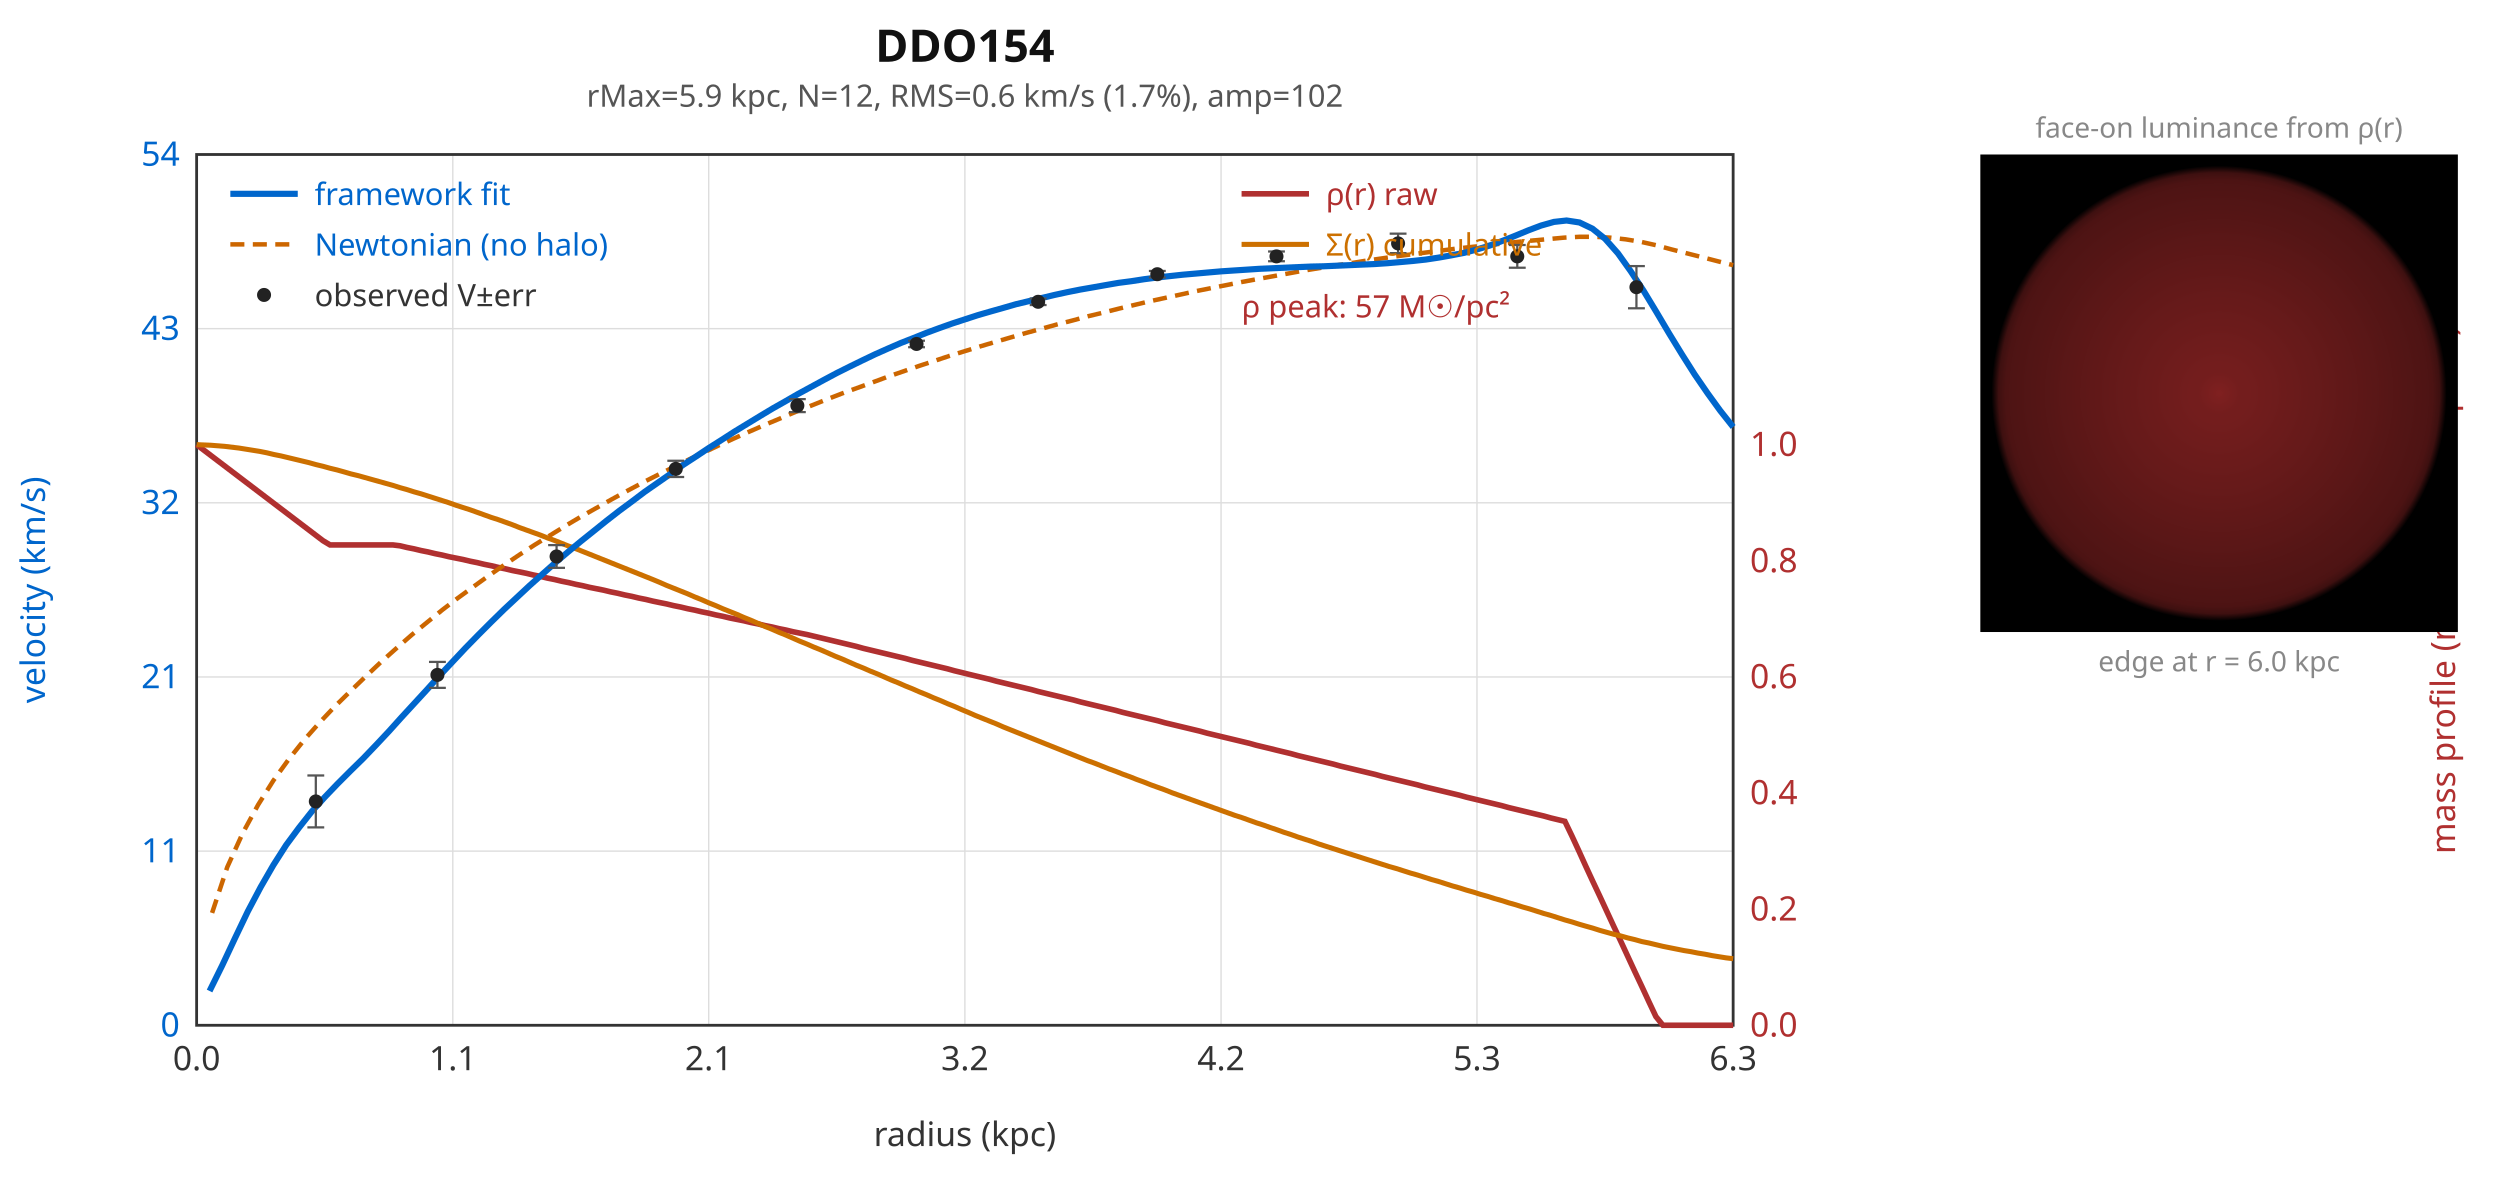
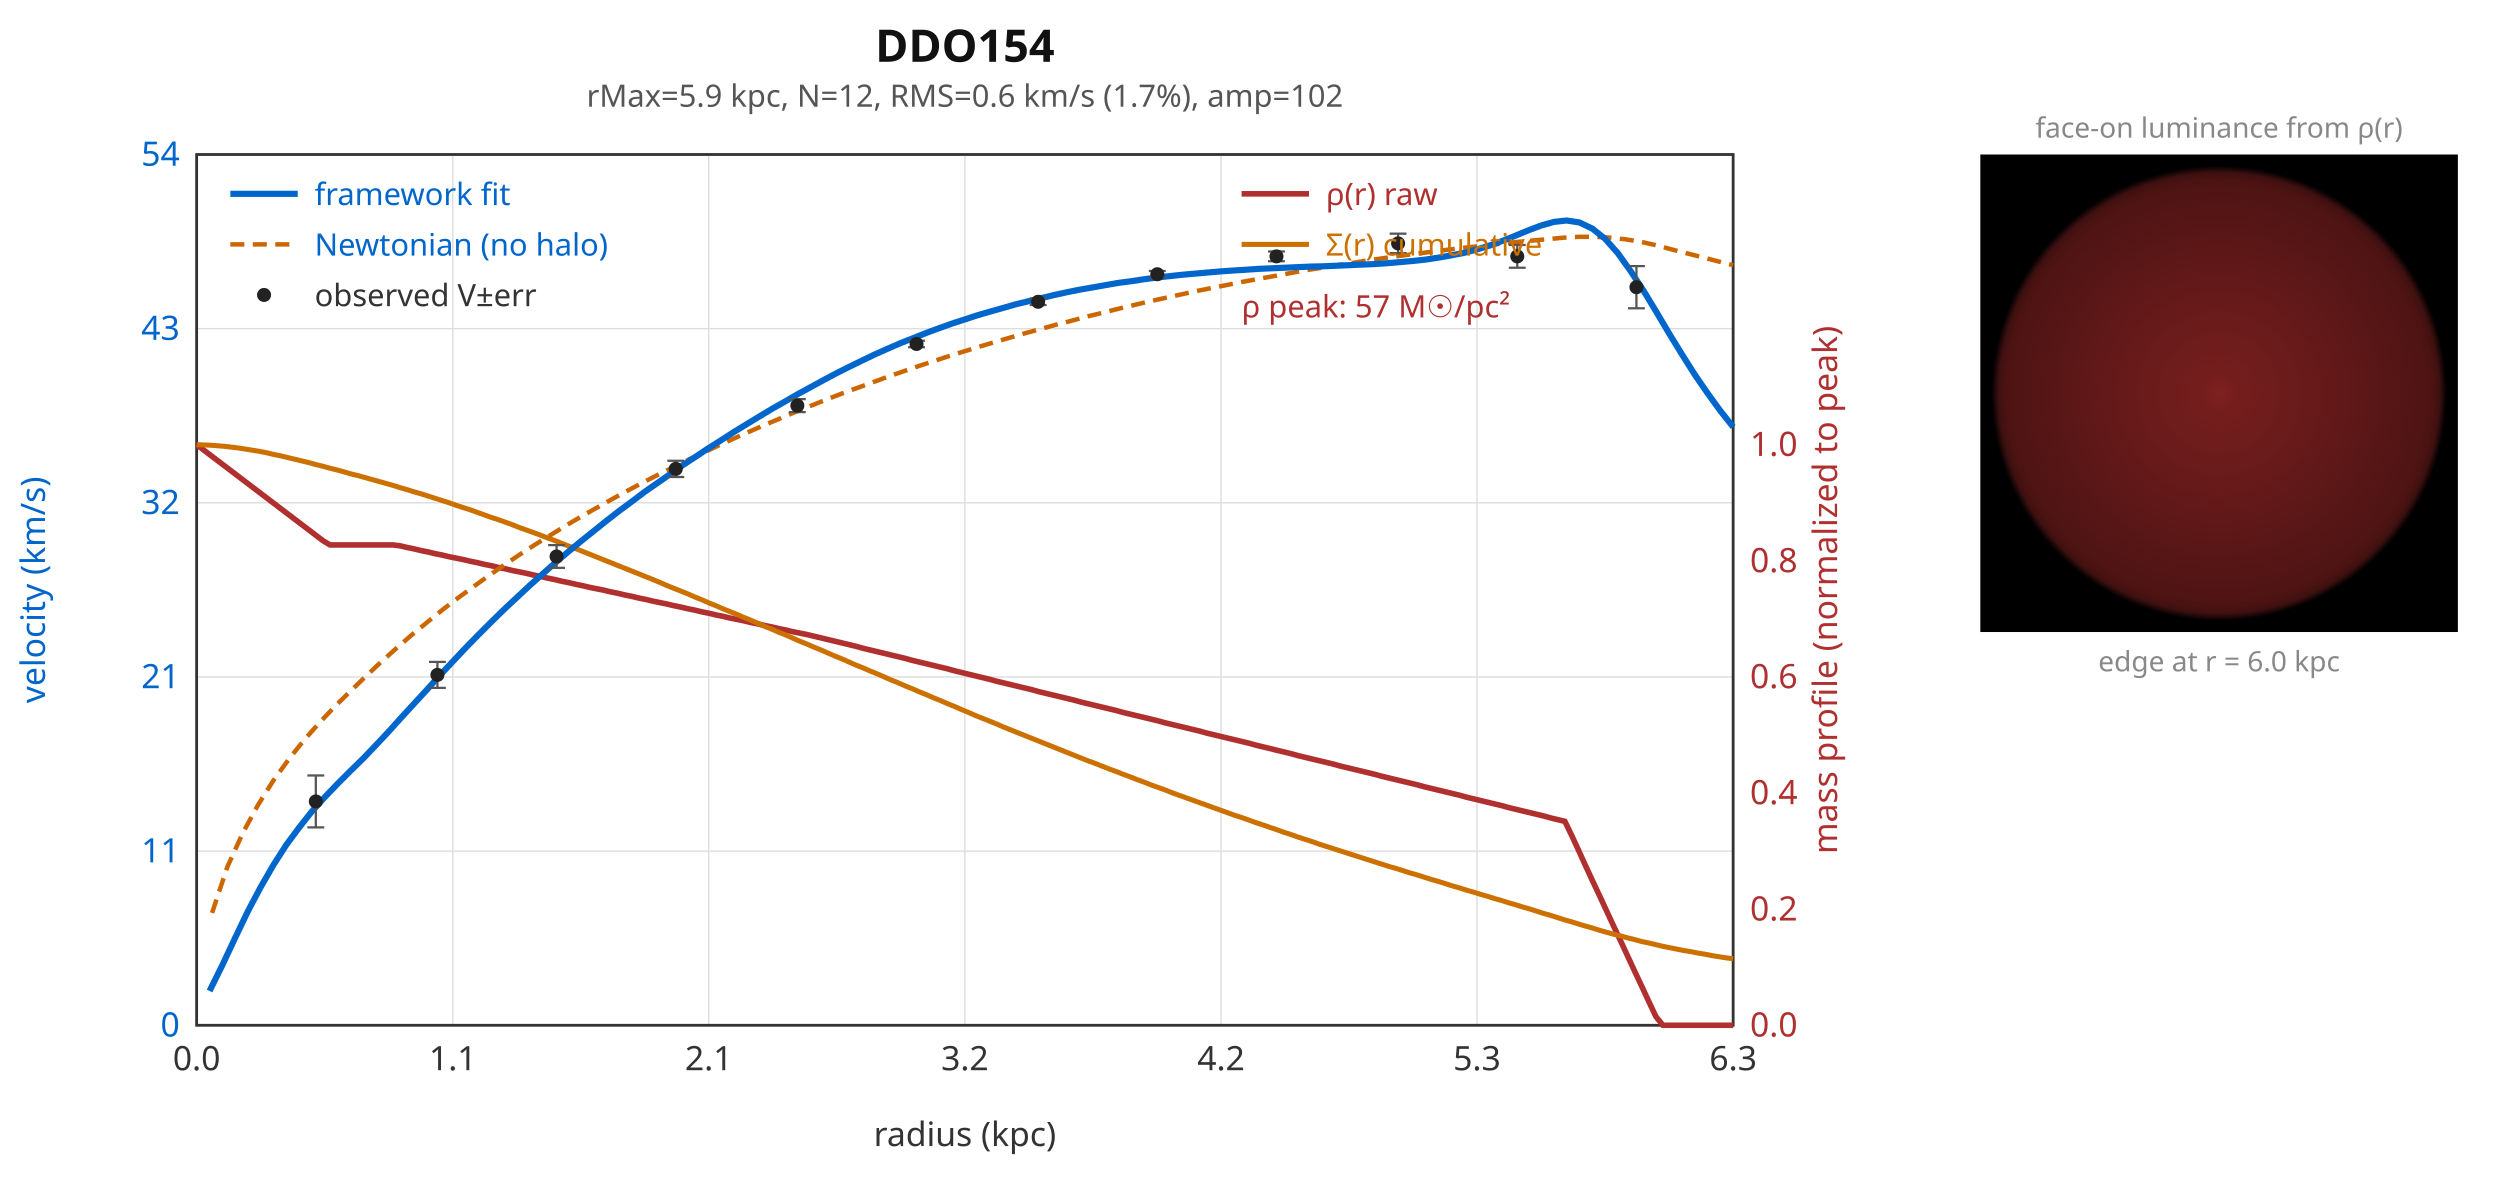
<svg xmlns="http://www.w3.org/2000/svg" viewBox="0 0 890 420" width="890" height="420" font-family="sans-serif" font-size="12">
  <style>
  .ax { stroke: #333; stroke-width: 1; fill: none; }
  .grid { stroke: #ddd; stroke-width: 0.5; fill: none; }
  .lbl { fill: #333; }
  .lbl-l { fill: #0066cc; }
  .lbl-r { fill: #b03030; }
  .obs { fill: #222; }
  .err { stroke: #555; stroke-width: 0.8; fill: none; }
  .fw { stroke: #0066cc; stroke-width: 2.2; fill: none; }
  .nt { stroke: #cc6600; stroke-width: 1.6; fill: none; stroke-dasharray: 5,3; }
  .lbl-s { fill: #cc7000; }
  .rho { stroke: #b03030; stroke-width: 2.0; fill: none; }
  .sig { stroke: #cc7000; stroke-width: 1.8; fill: none; }
  .title { fill: #111; font-size: 16px; font-weight: 600; }
  .subtitle { fill: #555; font-size: 11px; }
  .preview-bg { fill: #000; }
  .preview-lbl { fill: #888; font-size: 10px; }
  .legend { font-size: 11px; }
</style>
  <text x="343.5" y="22" text-anchor="middle" class="title">DDO154</text>
  <text x="343.5" y="38" text-anchor="middle" class="subtitle">rMax=5.9 kpc, N=12, RMS=0.6 km/s (1.7%), amp=102</text>
  <line x1="70" y1="365.0" x2="617" y2="365.0" class="grid" />
  <text x="64" y="369.0" text-anchor="end" class="lbl-l">0</text>
  <line x1="70" y1="303.0" x2="617" y2="303.0" class="grid" />
  <text x="64" y="307.0" text-anchor="end" class="lbl-l">11</text>
  <line x1="70" y1="241.0" x2="617" y2="241.0" class="grid" />
  <text x="64" y="245.0" text-anchor="end" class="lbl-l">21</text>
  <line x1="70" y1="179.0" x2="617" y2="179.0" class="grid" />
  <text x="64" y="183.0" text-anchor="end" class="lbl-l">32</text>
  <line x1="70" y1="117.0" x2="617" y2="117.0" class="grid" />
  <text x="64" y="121.0" text-anchor="end" class="lbl-l">43</text>
  <line x1="70" y1="55.0" x2="617" y2="55.0" class="grid" />
  <text x="64" y="59.0" text-anchor="end" class="lbl-l">54</text>
  <text x="623" y="369.0" text-anchor="start" class="lbl-r">0.0</text>
  <text x="623" y="327.7" text-anchor="start" class="lbl-r">0.2</text>
  <text x="623" y="286.3" text-anchor="start" class="lbl-r">0.4</text>
  <text x="623" y="245.0" text-anchor="start" class="lbl-r">0.6</text>
  <text x="623" y="203.7" text-anchor="start" class="lbl-r">0.8</text>
  <text x="623" y="162.3" text-anchor="start" class="lbl-r">1.0</text>
  <line x1="70.0" y1="55" x2="70.0" y2="365" class="grid" />
  <text x="70.0" y="381" text-anchor="middle" class="lbl">0.0</text>
  <line x1="161.2" y1="55" x2="161.2" y2="365" class="grid" />
  <text x="161.2" y="381" text-anchor="middle" class="lbl">1.1</text>
  <line x1="252.3" y1="55" x2="252.3" y2="365" class="grid" />
  <text x="252.3" y="381" text-anchor="middle" class="lbl">2.1</text>
  <line x1="343.5" y1="55" x2="343.5" y2="365" class="grid" />
  <text x="343.5" y="381" text-anchor="middle" class="lbl">3.2</text>
  <line x1="434.7" y1="55" x2="434.7" y2="365" class="grid" />
  <text x="434.7" y="381" text-anchor="middle" class="lbl">4.2</text>
  <line x1="525.8" y1="55" x2="525.8" y2="365" class="grid" />
  <text x="525.8" y="381" text-anchor="middle" class="lbl">5.3</text>
  <line x1="617.0" y1="55" x2="617.0" y2="365" class="grid" />
  <text x="617.0" y="381" text-anchor="middle" class="lbl">6.3</text>
  <text x="343.5" y="408" text-anchor="middle" class="lbl">radius (kpc)</text>
  <text x="16" y="210" text-anchor="middle" class="lbl-l" transform="rotate(-90, 16, 210)">velocity (km/s)</text>
-   <text x="874" y="210" text-anchor="middle" class="lbl-r" transform="rotate(-90, 874, 210)">mass profile (normalized to peak)</text>
+   <text x="654" y="210" text-anchor="middle" class="lbl-r" transform="rotate(-90, 654, 210)">mass profile (normalized to peak)</text>
  <rect x="70" y="55" width="547" height="310" class="ax" />
  <path d="M 70.0,158.3 L 72.5,160.2 L 75.0,162.1 L 77.5,164.0 L 80.0,165.9 L 82.5,167.8 L 85.0,169.7 L 87.5,171.6 L 90.0,173.5 L 92.5,175.4 L 95.0,177.3 L 97.5,179.2 L 100.0,181.1 L 102.5,183.0 L 105.0,184.9 L 107.5,186.8 L 110.0,188.7 L 112.5,190.6 L 115.0,192.5 L 117.5,194.0 L 120.0,194.0 L 122.5,194.0 L 124.9,194.0 L 127.4,194.0 L 129.9,194.0 L 132.4,194.0 L 134.9,194.0 L 137.4,194.0 L 139.9,194.0 L 142.4,194.3 L 144.9,194.9 L 147.4,195.4 L 149.9,196.0 L 152.4,196.5 L 154.9,197.1 L 157.4,197.6 L 159.9,198.2 L 162.4,198.7 L 164.9,199.2 L 167.4,199.8 L 169.9,200.3 L 172.4,200.9 L 174.9,201.4 L 177.4,202.0 L 179.9,202.5 L 182.4,203.1 L 184.9,203.6 L 187.4,204.1 L 189.9,204.7 L 192.4,205.2 L 194.9,205.8 L 197.4,206.3 L 199.9,206.9 L 202.4,207.4 L 204.9,208.0 L 207.4,208.5 L 209.9,209.1 L 212.4,209.6 L 214.9,210.1 L 217.4,210.7 L 219.9,211.2 L 222.4,211.8 L 224.9,212.3 L 227.4,212.9 L 229.9,213.4 L 232.4,214.0 L 234.8,214.5 L 237.3,215.0 L 239.8,215.6 L 242.3,216.1 L 244.8,216.7 L 247.3,217.2 L 249.8,217.8 L 252.3,218.3 L 254.8,218.9 L 257.3,219.4 L 259.8,220.0 L 262.3,220.5 L 264.8,221.0 L 267.3,221.6 L 269.8,222.1 L 272.3,222.7 L 274.8,223.2 L 277.3,223.8 L 279.8,224.3 L 282.3,224.9 L 284.8,225.4 L 287.3,225.9 L 289.8,226.5 L 292.3,227.1 L 294.8,227.7 L 297.3,228.3 L 299.8,228.9 L 302.3,229.5 L 304.8,230.1 L 307.3,230.8 L 309.8,231.4 L 312.3,232.0 L 314.8,232.6 L 317.3,233.2 L 319.8,233.8 L 322.3,234.4 L 324.8,235.1 L 327.3,235.7 L 329.8,236.3 L 332.3,236.9 L 334.8,237.5 L 337.3,238.1 L 339.8,238.8 L 342.3,239.4 L 344.7,240.0 L 347.2,240.6 L 349.7,241.2 L 352.2,241.8 L 354.7,242.5 L 357.2,243.1 L 359.7,243.7 L 362.2,244.3 L 364.7,244.9 L 367.2,245.5 L 369.7,246.2 L 372.2,246.8 L 374.7,247.4 L 377.2,248.0 L 379.7,248.6 L 382.2,249.2 L 384.7,249.9 L 387.2,250.5 L 389.7,251.1 L 392.2,251.7 L 394.7,252.3 L 397.2,252.9 L 399.7,253.6 L 402.2,254.2 L 404.7,254.8 L 407.2,255.4 L 409.7,256.0 L 412.2,256.6 L 414.7,257.3 L 417.2,257.9 L 419.7,258.5 L 422.2,259.1 L 424.7,259.7 L 427.2,260.3 L 429.7,261.0 L 432.2,261.6 L 434.7,262.2 L 437.2,262.8 L 439.7,263.4 L 442.2,264.0 L 444.7,264.6 L 447.2,265.3 L 449.7,265.9 L 452.2,266.5 L 454.6,267.1 L 457.1,267.7 L 459.6,268.3 L 462.1,269.0 L 464.6,269.6 L 467.1,270.2 L 469.6,270.8 L 472.1,271.4 L 474.6,272.0 L 477.1,272.7 L 479.6,273.3 L 482.1,273.9 L 484.6,274.5 L 487.1,275.1 L 489.6,275.7 L 492.1,276.4 L 494.6,277.0 L 497.1,277.6 L 499.6,278.2 L 502.1,278.8 L 504.6,279.4 L 507.1,280.1 L 509.6,280.7 L 512.1,281.3 L 514.6,281.9 L 517.1,282.5 L 519.6,283.1 L 522.1,283.8 L 524.6,284.4 L 527.1,285.0 L 529.6,285.6 L 532.1,286.2 L 534.6,286.8 L 537.1,287.5 L 539.6,288.1 L 542.1,288.7 L 544.6,289.3 L 547.1,289.9 L 549.6,290.5 L 552.1,291.2 L 554.6,291.8 L 557.1,292.4 L 559.6,297.6 L 562.1,303.0 L 564.5,308.3 L 567.0,313.7 L 569.5,319.0 L 572.0,324.4 L 574.5,329.8 L 577.0,335.1 L 579.5,340.5 L 582.0,345.9 L 584.5,351.2 L 587.0,356.6 L 589.5,361.9 L 592.0,365.0 L 594.5,365.0 L 597.0,365.0 L 599.5,365.0 L 602.0,365.0 L 604.5,365.0 L 607.0,365.0 L 609.5,365.0 L 612.0,365.0 L 614.5,365.0 L 617.0,365.0" class="rho" />
  <path d="M 70.0,158.3 L 72.5,158.4 L 75.0,158.5 L 77.5,158.7 L 80.0,158.9 L 82.5,159.2 L 85.0,159.5 L 87.5,159.9 L 90.0,160.3 L 92.5,160.7 L 95.0,161.2 L 97.5,161.8 L 100.0,162.3 L 102.5,162.9 L 105.0,163.5 L 107.5,164.1 L 110.0,164.7 L 112.5,165.4 L 115.0,166.0 L 117.5,166.7 L 120.0,167.3 L 122.5,168.0 L 124.9,168.7 L 127.4,169.3 L 129.9,170.0 L 132.4,170.7 L 134.9,171.4 L 137.4,172.1 L 139.9,172.8 L 142.4,173.6 L 144.9,174.3 L 147.4,175.1 L 149.9,175.8 L 152.4,176.6 L 154.9,177.4 L 157.4,178.2 L 159.9,179.0 L 162.4,179.9 L 164.9,180.7 L 167.4,181.5 L 169.9,182.4 L 172.4,183.3 L 174.9,184.2 L 177.4,185.0 L 179.9,185.9 L 182.4,186.8 L 184.9,187.8 L 187.4,188.7 L 189.9,189.6 L 192.4,190.5 L 194.9,191.5 L 197.4,192.4 L 199.9,193.4 L 202.4,194.4 L 204.9,195.3 L 207.4,196.3 L 209.9,197.3 L 212.4,198.3 L 214.9,199.3 L 217.4,200.3 L 219.9,201.3 L 222.4,202.3 L 224.9,203.3 L 227.4,204.3 L 229.9,205.3 L 232.4,206.3 L 234.8,207.3 L 237.3,208.4 L 239.8,209.4 L 242.3,210.4 L 244.8,211.4 L 247.3,212.5 L 249.8,213.5 L 252.3,214.6 L 254.8,215.6 L 257.3,216.7 L 259.8,217.7 L 262.3,218.7 L 264.8,219.8 L 267.3,220.8 L 269.8,221.9 L 272.3,223.0 L 274.8,224.0 L 277.3,225.1 L 279.8,226.1 L 282.3,227.2 L 284.8,228.3 L 287.3,229.3 L 289.8,230.4 L 292.3,231.4 L 294.8,232.5 L 297.3,233.6 L 299.8,234.6 L 302.3,235.7 L 304.8,236.8 L 307.3,237.8 L 309.8,238.9 L 312.3,239.9 L 314.8,241.0 L 317.3,242.1 L 319.8,243.1 L 322.3,244.2 L 324.8,245.2 L 327.3,246.3 L 329.8,247.3 L 332.3,248.4 L 334.8,249.4 L 337.3,250.5 L 339.8,251.5 L 342.3,252.6 L 344.7,253.6 L 347.2,254.7 L 349.7,255.7 L 352.2,256.7 L 354.7,257.7 L 357.2,258.8 L 359.7,259.8 L 362.2,260.8 L 364.7,261.8 L 367.2,262.8 L 369.7,263.8 L 372.2,264.8 L 374.7,265.8 L 377.2,266.8 L 379.7,267.8 L 382.2,268.8 L 384.7,269.8 L 387.2,270.8 L 389.7,271.7 L 392.2,272.7 L 394.7,273.7 L 397.2,274.6 L 399.7,275.6 L 402.2,276.5 L 404.7,277.5 L 407.2,278.4 L 409.7,279.4 L 412.2,280.3 L 414.7,281.2 L 417.2,282.2 L 419.7,283.1 L 422.2,284.0 L 424.7,284.9 L 427.2,285.8 L 429.7,286.7 L 432.2,287.6 L 434.7,288.5 L 437.2,289.4 L 439.7,290.3 L 442.2,291.1 L 444.7,292.0 L 447.2,292.9 L 449.7,293.7 L 452.2,294.6 L 454.6,295.4 L 457.1,296.3 L 459.6,297.1 L 462.1,298.0 L 464.6,298.8 L 467.1,299.6 L 469.6,300.5 L 472.1,301.3 L 474.6,302.1 L 477.1,302.9 L 479.6,303.7 L 482.1,304.5 L 484.6,305.3 L 487.1,306.1 L 489.6,306.9 L 492.1,307.7 L 494.6,308.5 L 497.1,309.2 L 499.6,310.0 L 502.1,310.8 L 504.6,311.5 L 507.1,312.3 L 509.6,313.1 L 512.1,313.8 L 514.6,314.6 L 517.1,315.4 L 519.6,316.1 L 522.1,316.9 L 524.6,317.6 L 527.1,318.4 L 529.6,319.1 L 532.1,319.9 L 534.6,320.6 L 537.1,321.4 L 539.6,322.1 L 542.1,322.9 L 544.6,323.6 L 547.1,324.4 L 549.6,325.2 L 552.1,325.9 L 554.6,326.7 L 557.1,327.5 L 559.6,328.2 L 562.1,329.0 L 564.5,329.7 L 567.0,330.4 L 569.5,331.2 L 572.0,331.9 L 574.5,332.6 L 577.0,333.2 L 579.5,333.9 L 582.0,334.5 L 584.5,335.2 L 587.0,335.7 L 589.5,336.3 L 592.0,336.9 L 594.5,337.4 L 597.0,337.9 L 599.5,338.4 L 602.0,338.8 L 604.5,339.3 L 607.0,339.7 L 609.5,340.2 L 612.0,340.6 L 614.5,341.0 L 617.0,341.3" class="sig" />
  <path d="M 75.5,325.0 L 80.9,308.7 L 86.4,296.6 L 91.9,286.5 L 97.3,277.9 L 102.8,270.3 L 108.3,263.4 L 113.8,257.2 L 119.2,251.5 L 124.7,246.1 L 130.2,240.8 L 135.6,235.7 L 141.1,230.8 L 146.6,226.0 L 152.1,221.5 L 157.5,217.1 L 163.0,212.9 L 168.5,208.9 L 173.9,205.0 L 179.4,201.2 L 184.9,197.5 L 190.3,194.0 L 195.8,190.6 L 201.3,187.2 L 206.7,184.0 L 212.2,180.9 L 217.7,177.8 L 223.2,174.8 L 228.6,171.9 L 234.1,169.1 L 239.6,166.4 L 245.0,163.7 L 250.5,161.1 L 256.0,158.5 L 261.5,156.0 L 266.9,153.6 L 272.4,151.2 L 277.9,148.9 L 283.3,146.6 L 288.8,144.4 L 294.3,142.2 L 299.7,140.1 L 305.2,138.1 L 310.7,136.1 L 316.1,134.1 L 321.6,132.2 L 327.1,130.3 L 332.6,128.5 L 338.0,126.7 L 343.5,125.0 L 349.0,123.3 L 354.4,121.7 L 359.9,120.1 L 365.4,118.5 L 370.9,117.0 L 376.3,115.5 L 381.8,114.1 L 387.3,112.6 L 392.7,111.3 L 398.2,109.9 L 403.7,108.6 L 409.1,107.3 L 414.6,106.1 L 420.1,104.9 L 425.5,103.7 L 431.0,102.6 L 436.5,101.5 L 442.0,100.4 L 447.4,99.4 L 452.9,98.4 L 458.4,97.4 L 463.8,96.4 L 469.3,95.5 L 474.8,94.6 L 480.3,93.8 L 485.7,92.9 L 491.2,92.1 L 496.7,91.3 L 502.1,90.6 L 507.6,89.9 L 513.1,89.2 L 518.5,88.5 L 524.0,87.9 L 529.5,87.3 L 535.0,86.7 L 540.4,86.1 L 545.9,85.6 L 551.4,85.1 L 556.8,84.6 L 562.3,84.3 L 567.8,84.3 L 573.2,84.6 L 578.7,85.2 L 584.2,86.1 L 589.6,87.3 L 595.1,88.8 L 600.6,90.2 L 606.1,91.6 L 611.5,93.0 L 617.0,94.4" class="nt" />
  <path d="M 74.6,352.8 L 79.1,343.7 L 83.7,333.9 L 88.2,324.5 L 92.8,315.8 L 97.3,308.0 L 101.9,300.8 L 106.5,294.6 L 111.0,288.9 L 115.6,283.8 L 120.1,279.1 L 124.7,274.5 L 129.3,270.0 L 133.8,265.3 L 138.4,260.4 L 142.9,255.4 L 147.5,250.4 L 152.1,245.4 L 156.6,240.4 L 161.2,235.5 L 165.7,230.7 L 170.3,226.0 L 174.8,221.5 L 179.4,217.0 L 184.0,212.7 L 188.5,208.5 L 193.1,204.4 L 197.6,200.4 L 202.2,196.5 L 206.8,192.7 L 211.3,189.1 L 215.9,185.4 L 220.4,181.9 L 225.0,178.5 L 229.5,175.1 L 234.1,171.9 L 238.7,168.7 L 243.2,165.5 L 247.8,162.5 L 252.3,159.5 L 256.9,156.6 L 261.4,153.7 L 266.0,150.9 L 270.6,148.1 L 275.1,145.4 L 279.7,142.8 L 284.2,140.2 L 288.8,137.7 L 293.4,135.2 L 297.9,132.8 L 302.5,130.5 L 307.0,128.3 L 311.6,126.1 L 316.1,124.1 L 320.7,122.1 L 325.3,120.3 L 329.8,118.5 L 334.4,116.8 L 338.9,115.2 L 343.5,113.7 L 348.1,112.2 L 352.6,110.9 L 357.2,109.6 L 361.7,108.3 L 366.3,107.2 L 370.8,106.1 L 375.4,105.0 L 380.0,104.0 L 384.5,103.1 L 389.1,102.3 L 393.6,101.5 L 398.2,100.7 L 402.8,100.1 L 407.3,99.4 L 411.9,98.8 L 416.4,98.3 L 421.0,97.8 L 425.6,97.4 L 430.1,97.0 L 434.7,96.6 L 439.2,96.3 L 443.8,96.0 L 448.3,95.7 L 452.9,95.5 L 457.5,95.3 L 462.0,95.1 L 466.6,94.9 L 471.1,94.8 L 475.7,94.6 L 480.3,94.4 L 484.8,94.2 L 489.4,94.0 L 493.9,93.7 L 498.5,93.3 L 503.0,92.9 L 507.6,92.4 L 512.2,91.7 L 516.7,90.9 L 521.3,90.0 L 525.8,88.8 L 530.4,87.4 L 535.0,85.7 L 539.5,83.9 L 544.1,82.0 L 548.6,80.3 L 553.2,79.0 L 557.7,78.5 L 562.3,79.2 L 566.9,81.4 L 571.4,85.0 L 576.0,90.2 L 580.5,96.5 L 585.1,103.5 L 589.7,111.1 L 594.2,118.7 L 598.8,126.2 L 603.3,133.3 L 607.9,140.0 L 612.4,146.2 L 617.0,152.0" class="fw" />
  <line x1="112.43" y1="276.07" x2="112.43" y2="294.55" class="err" />
  <line x1="109.43" y1="276.07" x2="115.43" y2="276.07" class="err" />
  <line x1="109.43" y1="294.55" x2="115.43" y2="294.55" class="err" />
  <circle cx="112.43" cy="285.31" r="2.5" class="obs" />
  <line x1="155.72" y1="235.64" x2="155.72" y2="244.88" class="err" />
  <line x1="152.72" y1="235.64" x2="158.72" y2="235.64" class="err" />
  <line x1="152.72" y1="244.88" x2="158.72" y2="244.88" class="err" />
  <circle cx="155.72" cy="240.26" r="2.5" class="obs" />
  <line x1="198.14" y1="194.06" x2="198.14" y2="202.15" class="err" />
  <line x1="195.14" y1="194.06" x2="201.14" y2="194.06" class="err" />
  <line x1="195.14" y1="202.15" x2="201.14" y2="202.15" class="err" />
  <circle cx="198.14" cy="198.10" r="2.5" class="obs" />
  <line x1="240.57" y1="164.03" x2="240.57" y2="169.81" class="err" />
  <line x1="237.57" y1="164.03" x2="243.57" y2="164.03" class="err" />
  <line x1="237.57" y1="169.81" x2="243.57" y2="169.81" class="err" />
  <circle cx="240.57" cy="166.92" r="2.5" class="obs" />
  <line x1="283.86" y1="142.09" x2="283.86" y2="146.71" class="err" />
  <line x1="280.86" y1="142.09" x2="286.86" y2="142.09" class="err" />
  <line x1="280.86" y1="146.71" x2="286.86" y2="146.71" class="err" />
  <circle cx="283.86" cy="144.40" r="2.5" class="obs" />
  <line x1="326.29" y1="121.30" x2="326.29" y2="123.61" class="err" />
  <line x1="323.29" y1="121.30" x2="329.29" y2="121.30" class="err" />
  <line x1="323.29" y1="123.61" x2="329.29" y2="123.61" class="err" />
  <circle cx="326.29" cy="122.45" r="2.5" class="obs" />
  <line x1="369.58" y1="106.28" x2="369.58" y2="108.59" class="err" />
  <line x1="366.58" y1="106.28" x2="372.58" y2="106.28" class="err" />
  <line x1="366.58" y1="108.59" x2="372.58" y2="108.59" class="err" />
  <circle cx="369.58" cy="107.44" r="2.5" class="obs" />
  <line x1="412.00" y1="96.46" x2="412.00" y2="98.77" class="err" />
  <line x1="409.00" y1="96.46" x2="415.00" y2="96.46" class="err" />
  <line x1="409.00" y1="98.77" x2="415.00" y2="98.77" class="err" />
  <circle cx="412.00" cy="97.62" r="2.5" class="obs" />
  <line x1="454.43" y1="89.53" x2="454.43" y2="93.00" class="err" />
  <line x1="451.43" y1="89.53" x2="457.43" y2="89.53" class="err" />
  <line x1="451.43" y1="93.00" x2="457.43" y2="93.00" class="err" />
  <circle cx="454.43" cy="91.27" r="2.5" class="obs" />
  <line x1="497.72" y1="83.18" x2="497.72" y2="90.11" class="err" />
  <line x1="494.72" y1="83.18" x2="500.72" y2="83.18" class="err" />
  <line x1="494.72" y1="90.11" x2="500.72" y2="90.11" class="err" />
  <circle cx="497.72" cy="86.65" r="2.5" class="obs" />
  <line x1="540.15" y1="87.22" x2="540.15" y2="95.31" class="err" />
  <line x1="537.15" y1="87.22" x2="543.15" y2="87.22" class="err" />
  <line x1="537.15" y1="95.31" x2="543.15" y2="95.31" class="err" />
  <circle cx="540.15" cy="91.27" r="2.5" class="obs" />
  <line x1="582.57" y1="94.73" x2="582.57" y2="109.75" class="err" />
  <line x1="579.57" y1="94.73" x2="585.57" y2="94.73" class="err" />
  <line x1="579.57" y1="109.75" x2="585.57" y2="109.75" class="err" />
  <circle cx="582.57" cy="102.24" r="2.5" class="obs" />
  <g class="legend">
    <line x1="82" y1="69" x2="106" y2="69" class="fw" />
    <text x="112" y="73" class="lbl-l">framework fit</text>
    <line x1="82" y1="87" x2="106" y2="87" class="nt" />
    <text x="112" y="91" class="lbl-l">Newtonian (no halo)</text>
    <circle cx="94" cy="105" r="2.5" class="obs" />
    <text x="112" y="109" class="lbl">observed V±err</text>
  </g>
  <g class="legend">
    <line x1="442" y1="69" x2="466" y2="69" class="rho" />
    <text x="472" y="73" class="lbl-r">ρ(r) raw</text>
    <line x1="442" y1="87" x2="466" y2="87" class="sig" />
    <text x="472" y="91" class="lbl-s">Σ(r) cumulative</text>
    <text x="442" y="113" class="lbl-r">ρ peak: 57 M☉/pc²</text>
  </g>
  <rect x="705" y="55" width="170" height="170" class="preview-bg" />
  <defs>
    <radialGradient id="g_DDO154" cx="0.5" cy="0.5" r="0.5">
      <stop offset="0" stop-color="rgb(128,32,32)" />
      <stop offset="0.031" stop-color="rgb(123,30.75,30.75)" />
      <stop offset="0.062" stop-color="rgb(119,29.75,29.75)" />
      <stop offset="0.094" stop-color="rgb(115,28.75,28.75)" />
      <stop offset="0.125" stop-color="rgb(115,28.75,28.75)" />
      <stop offset="0.156" stop-color="rgb(114,28.5,28.5)" />
      <stop offset="0.188" stop-color="rgb(112,28,28)" />
      <stop offset="0.219" stop-color="rgb(111,27.75,27.75)" />
      <stop offset="0.25" stop-color="rgb(110,27.5,27.5)" />
      <stop offset="0.281" stop-color="rgb(108,27,27)" />
      <stop offset="0.312" stop-color="rgb(107,26.75,26.75)" />
      <stop offset="0.344" stop-color="rgb(106,26.5,26.5)" />
      <stop offset="0.375" stop-color="rgb(104,26,26)" />
      <stop offset="0.406" stop-color="rgb(103,25.75,25.75)" />
      <stop offset="0.438" stop-color="rgb(102,25.5,25.5)" />
      <stop offset="0.469" stop-color="rgb(100,25,25)" />
      <stop offset="0.5" stop-color="rgb(99,24.75,24.75)" />
      <stop offset="0.531" stop-color="rgb(97,24.25,24.25)" />
      <stop offset="0.562" stop-color="rgb(96,24,24)" />
      <stop offset="0.594" stop-color="rgb(94,23.5,23.5)" />
      <stop offset="0.625" stop-color="rgb(93,23.25,23.25)" />
      <stop offset="0.656" stop-color="rgb(91,22.75,22.75)" />
      <stop offset="0.688" stop-color="rgb(90,22.5,22.5)" />
      <stop offset="0.719" stop-color="rgb(88,22,22)" />
      <stop offset="0.75" stop-color="rgb(86,21.5,21.5)" />
      <stop offset="0.781" stop-color="rgb(85,21.25,21.25)" />
      <stop offset="0.812" stop-color="rgb(83,20.75,20.75)" />
      <stop offset="0.844" stop-color="rgb(82,20.5,20.5)" />
      <stop offset="0.875" stop-color="rgb(80,20,20)" />
      <stop offset="0.906" stop-color="rgb(79,19.75,19.75)" />
      <stop offset="0.938" stop-color="rgb(76,19,19)" />
      <stop offset="0.969" stop-color="rgb(62,15.5,15.5)" />
      <stop offset="1" stop-color="rgb(0,0,0)" />
    </radialGradient>
  </defs>
  <circle cx="790" cy="140" r="81" fill="url(#g_DDO154)" />
  <text x="790" y="49" text-anchor="middle" class="preview-lbl">face-on luminance from ρ(r)</text>
  <text x="790" y="239" text-anchor="middle" class="preview-lbl">edge at r = 6.0 kpc</text>
</svg>
